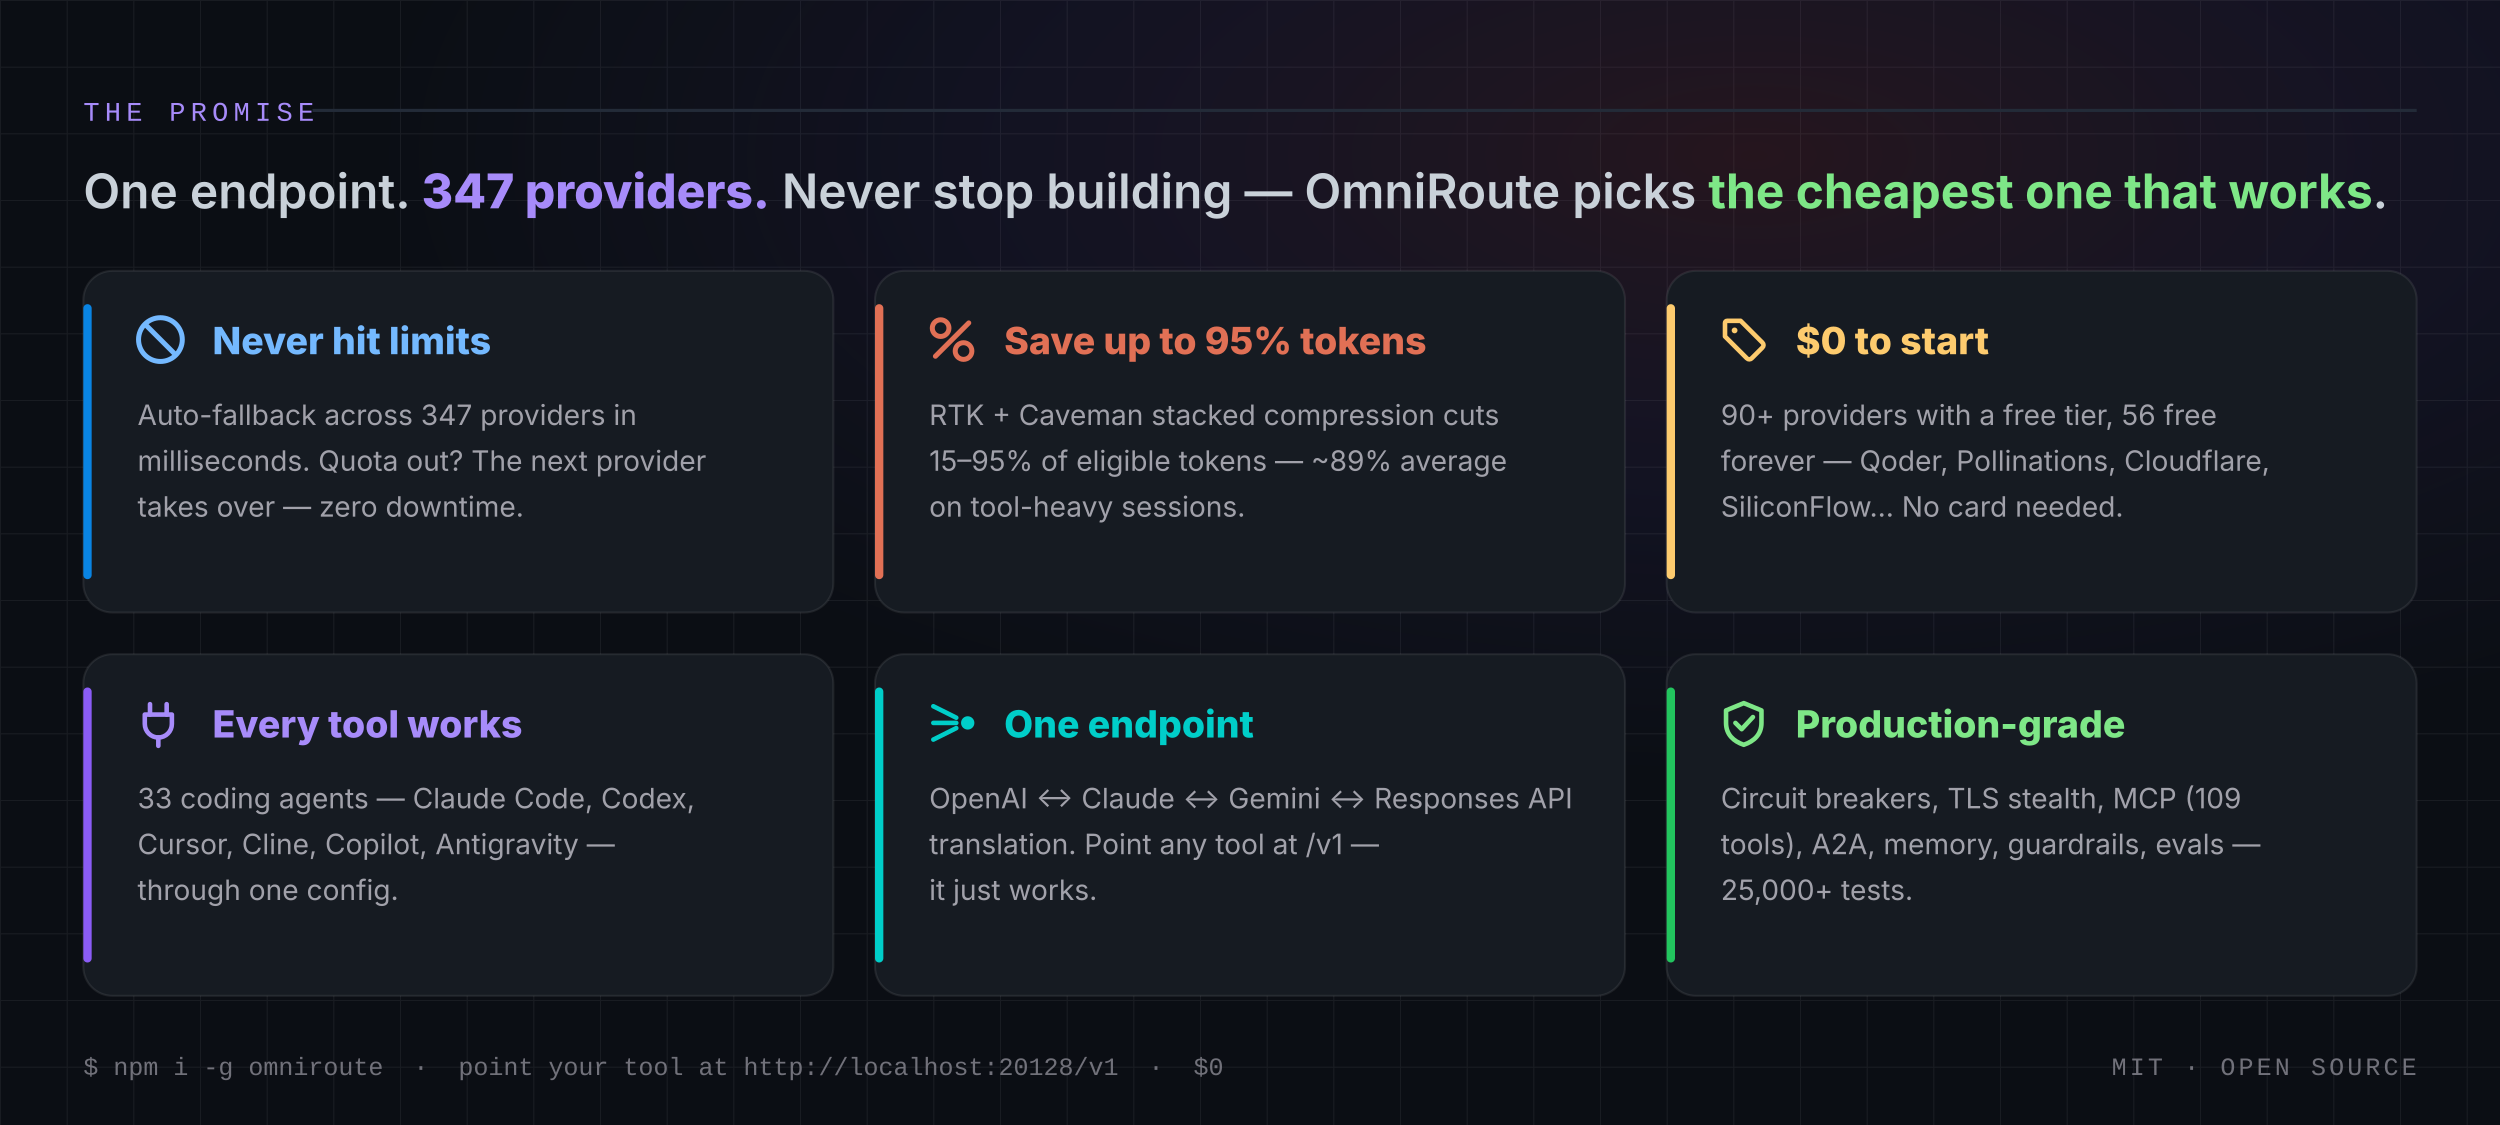
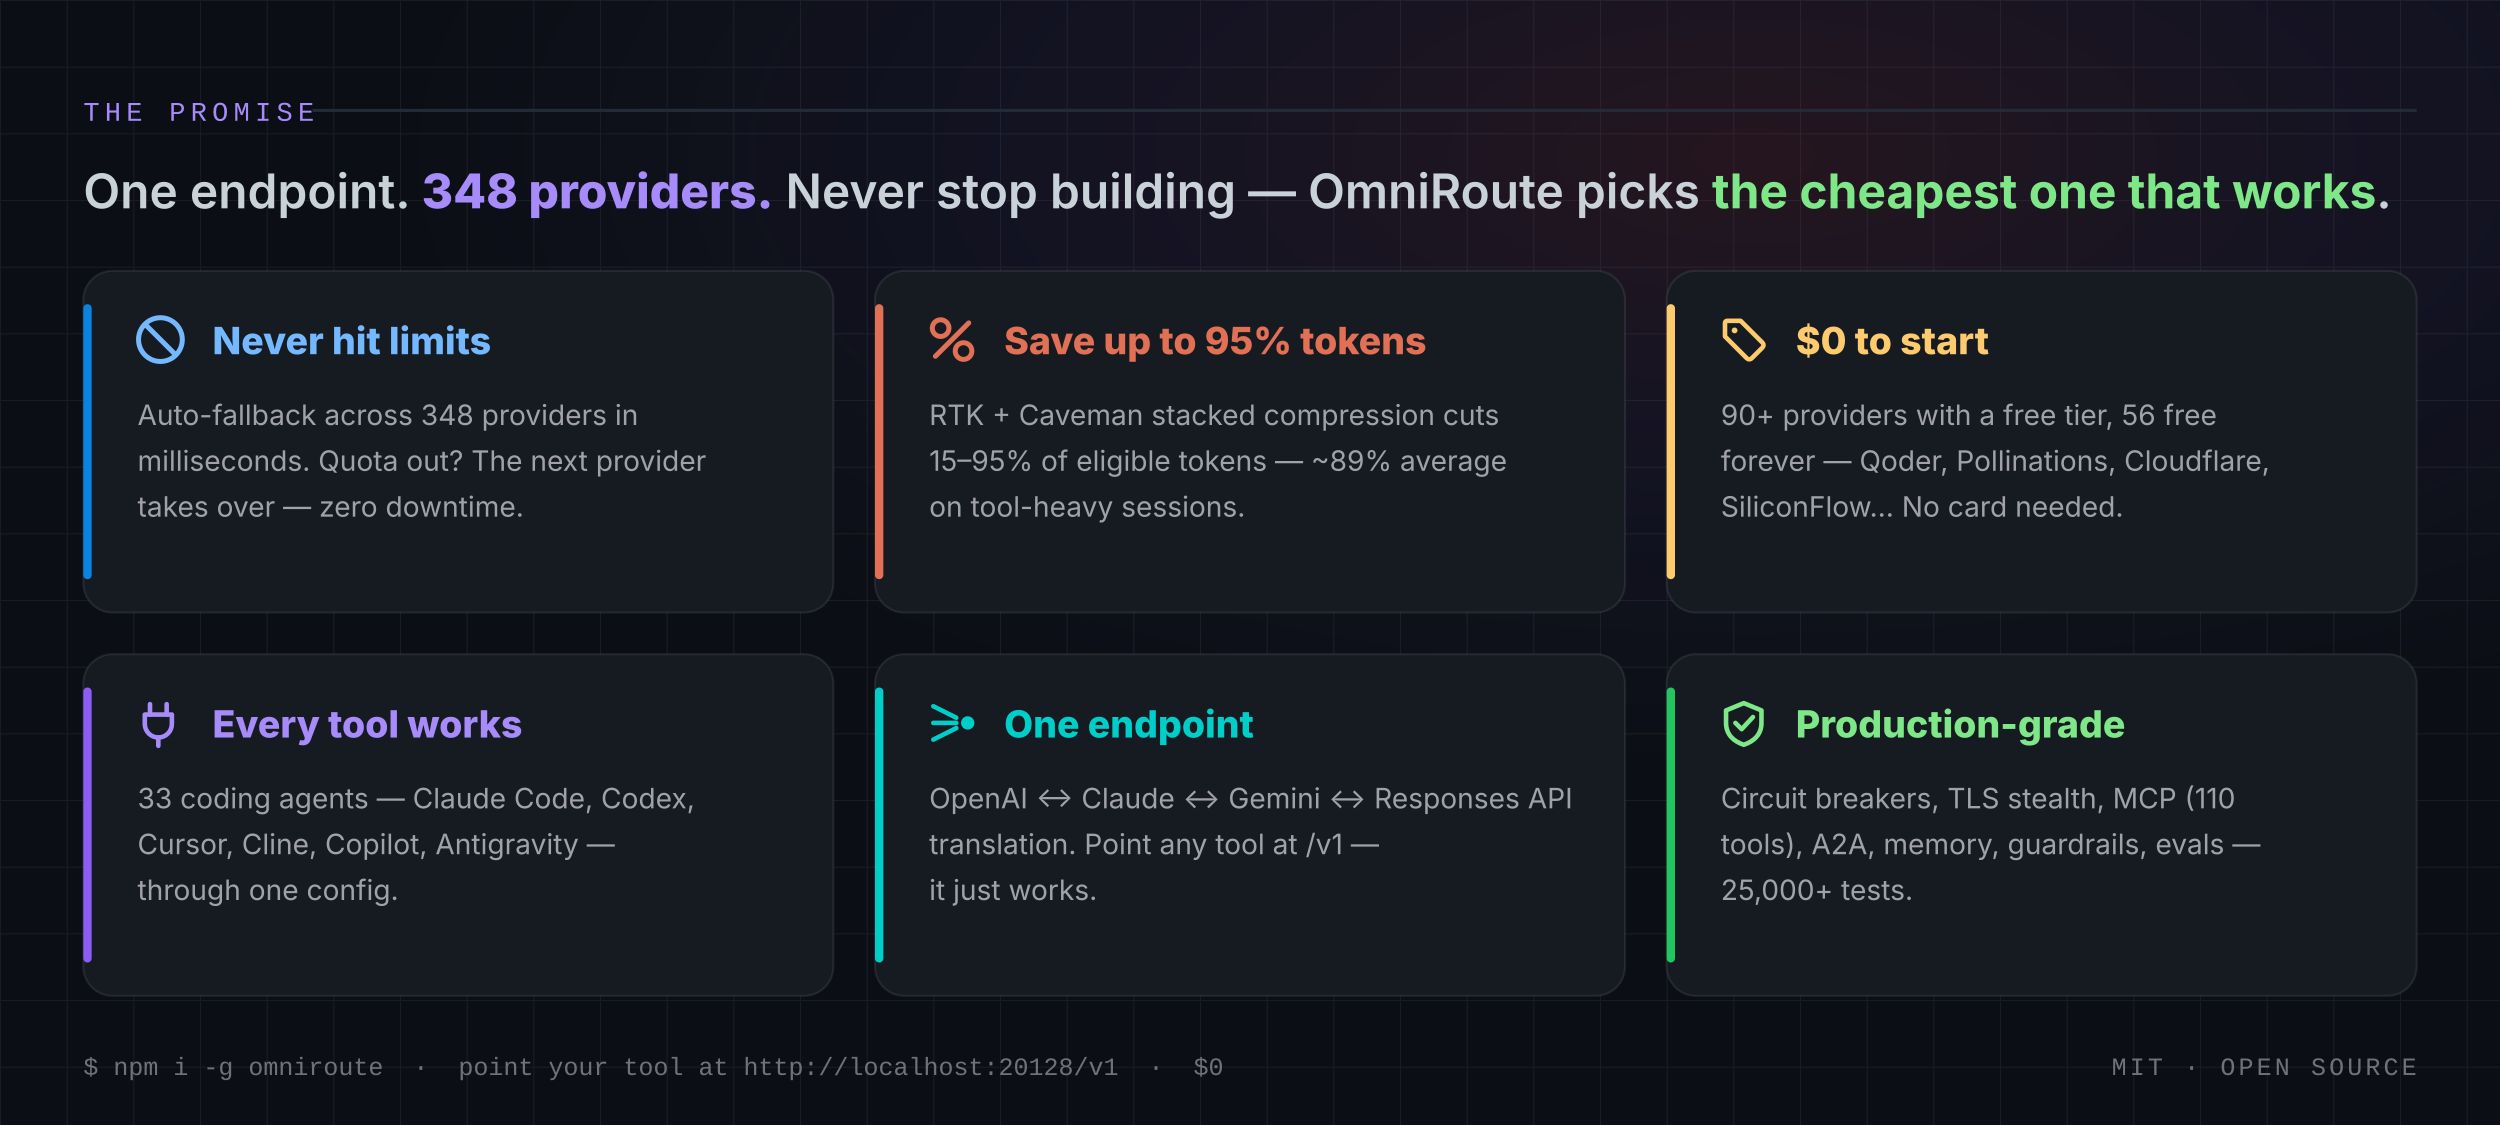
- <svg xmlns="http://www.w3.org/2000/svg" viewBox="0 0 1200 540" role="img" aria-label="The OmniRoute promise: one endpoint, 347 providers — never stop building, OmniRoute picks the cheapest one that works. Six pillars. Never hit limits: auto-fallback across 347 providers in milliseconds, quota out means the next provider takes over with zero downtime. Save up to 95 percent of tokens: RTK plus Caveman stacked compression cuts 15 to 95 percent of eligible tokens, about 89 percent average on tool-heavy sessions. Zero dollars to start: 90+ providers with a free tier, 57 free forever — Qoder, Pollinations, Cloudflare, SiliconFlow — no card needed. Every tool works: 33 coding agents including Claude Code, Codex, Cursor, Cline, Copilot and Antigravity through one config. One endpoint: OpenAI, Claude, Gemini and Responses API translation — point any tool at /v1 and it just works. Production-grade: circuit breakers, TLS stealth, MCP with 109 tools, A2A, memory, guardrails, evals — 25,000+ tests.">
+ <svg xmlns="http://www.w3.org/2000/svg" viewBox="0 0 1200 540" role="img" aria-label="The OmniRoute promise: one endpoint, 348 providers — never stop building, OmniRoute picks the cheapest one that works. Six pillars. Never hit limits: auto-fallback across 348 providers in milliseconds, quota out means the next provider takes over with zero downtime. Save up to 95 percent of tokens: RTK plus Caveman stacked compression cuts 15 to 95 percent of eligible tokens, about 89 percent average on tool-heavy sessions. Zero dollars to start: 90+ providers with a free tier, 57 free forever — Qoder, Pollinations, Cloudflare, SiliconFlow — no card needed. Every tool works: 33 coding agents including Claude Code, Codex, Cursor, Cline, Copilot and Antigravity through one config. One endpoint: OpenAI, Claude, Gemini and Responses API translation — point any tool at /v1 and it just works. Production-grade: circuit breakers, TLS stealth, MCP with 110 tools, A2A, memory, guardrails, evals — 25,000+ tests.">
  <defs>
    <pattern id="gridPaperP" width="32" height="32" patternUnits="userSpaceOnUse">
      <path d="M 32 0 L 0 0 0 32" fill="none" stroke="#ffffff" stroke-opacity="0.06" stroke-width="1" />
    </pattern>
    <radialGradient id="bgGlowP" cx="70%" cy="14%" r="55%">
      <stop offset="0%" stop-color="#e54d5e" stop-opacity="0.12" />
      <stop offset="55%" stop-color="#8b5cf6" stop-opacity="0.06" />
      <stop offset="100%" stop-color="#6366f1" stop-opacity="0" />
    </radialGradient>
  </defs>
  <rect width="1200" height="540" fill="#0b0e14" />
  <rect width="1200" height="540" fill="url(#gridPaperP)" />
  <rect width="1200" height="540" fill="url(#bgGlowP)" />
  <g>
    <text x="40" y="58" font-family="Consolas, 'Courier New', monospace" font-size="13" letter-spacing="2.5" fill="#a78bfa">THE PROMISE</text>
    <line x1="150" y1="53" x2="1160" y2="53" stroke="#232b38" stroke-width="1.5" />
  </g>
  <g>
-     <text x="40" y="100" font-family="Inter, 'Segoe UI', Arial, Helvetica, system-ui, sans-serif" font-size="23" font-weight="600" fill="#c9d1d9">One endpoint. <tspan fill="#a78bfa" font-weight="800">347 providers.</tspan> Never stop building — OmniRoute picks <tspan fill="#7ee787" font-weight="700">the cheapest one that works</tspan>.</text>
+     <text x="40" y="100" font-family="Inter, 'Segoe UI', Arial, Helvetica, system-ui, sans-serif" font-size="23" font-weight="600" fill="#c9d1d9">One endpoint. <tspan fill="#a78bfa" font-weight="800">348 providers.</tspan> Never stop building — OmniRoute picks <tspan fill="#7ee787" font-weight="700">the cheapest one that works</tspan>.</text>
  </g>
  <g font-family="Inter, 'Segoe UI', Arial, Helvetica, system-ui, sans-serif">
    <g>
      <rect x="40" y="130" width="360" height="164" rx="14" fill="#161b22" stroke="#ffffff" stroke-opacity="0.08" stroke-width="1" />
      <rect x="40" y="130" width="360" height="164" rx="14" fill="none" stroke="#74b9ff" stroke-width="1.5" opacity="0">
        <animate attributeName="opacity" values="0;0.9;0;0" keyTimes="0;0.055;0.12;1" dur="12s" begin="3s" repeatCount="indefinite" />
      </rect>
      <rect x="40" y="146" width="4" height="132" rx="2" fill="#0984e3" />
      <g transform="translate(66,152)" stroke="#74b9ff" stroke-width="2.4" fill="none" stroke-linecap="round">
        <circle cx="11" cy="11" r="10.5" />
        <line x1="3.9" y1="3.9" x2="18.1" y2="18.1" />
      </g>
      <text x="102" y="170" font-size="18" font-weight="800" fill="#74b9ff">Never hit limits</text>
-       <text x="66" y="204" font-size="13.5" fill="#a1a1aa">Auto-fallback across 347 providers in</text>
+       <text x="66" y="204" font-size="13.5" fill="#a1a1aa">Auto-fallback across 348 providers in</text>
      <text x="66" y="226" font-size="13.5" fill="#a1a1aa">milliseconds. Quota out? The next provider</text>
      <text x="66" y="248" font-size="13.5" fill="#a1a1aa">takes over — zero downtime.</text>
    </g>
    <g>
      <rect x="420" y="130" width="360" height="164" rx="14" fill="#161b22" stroke="#ffffff" stroke-opacity="0.08" stroke-width="1" />
      <rect x="420" y="130" width="360" height="164" rx="14" fill="none" stroke="#e17055" stroke-width="1.5" opacity="0">
        <animate attributeName="opacity" values="0;0;0.9;0;0" keyTimes="0;0.167;0.222;0.287;1" dur="12s" begin="3s" repeatCount="indefinite" />
      </rect>
      <rect x="420" y="146" width="4" height="132" rx="2" fill="#e17055" />
      <g transform="translate(446,152)" stroke="#e17055" stroke-width="2.4" fill="none" stroke-linecap="round">
        <circle cx="5.5" cy="5.5" r="4" />
        <circle cx="16.5" cy="16.5" r="4" />
        <line x1="19" y1="3" x2="3" y2="19" />
      </g>
      <text x="482" y="170" font-size="18" font-weight="800" fill="#e17055">Save up to 95% tokens</text>
      <text x="446" y="204" font-size="13.5" fill="#a1a1aa">RTK + Caveman stacked compression cuts</text>
      <text x="446" y="226" font-size="13.5" fill="#a1a1aa">15–95% of eligible tokens — ~89% average</text>
      <text x="446" y="248" font-size="13.5" fill="#a1a1aa">on tool-heavy sessions.</text>
    </g>
    <g>
      <rect x="800" y="130" width="360" height="164" rx="14" fill="#161b22" stroke="#ffffff" stroke-opacity="0.08" stroke-width="1" />
      <rect x="800" y="130" width="360" height="164" rx="14" fill="none" stroke="#fdcb6e" stroke-width="1.5" opacity="0">
        <animate attributeName="opacity" values="0;0;0.9;0;0" keyTimes="0;0.334;0.389;0.454;1" dur="12s" begin="3s" repeatCount="indefinite" />
      </rect>
      <rect x="800" y="146" width="4" height="132" rx="2" fill="#fdcb6e" />
      <g transform="translate(826,152)" stroke="#fdcb6e" stroke-width="2.2" fill="none" stroke-linecap="round" stroke-linejoin="round">
        <path d="M 2,9.5 L 2,3 A 1,1 0 0 1 3,2 L 9.5,2 L 20,12.5 A 1.6,1.6 0 0 1 20,14.8 L 14.8,20 A 1.6,1.6 0 0 1 12.5,20 Z" />
        <circle cx="6.6" cy="6.6" r="1.4" fill="#fdcb6e" stroke="none" />
      </g>
      <text x="862" y="170" font-size="18" font-weight="800" fill="#fdcb6e">$0 to start</text>
      <text x="826" y="204" font-size="13.5" fill="#a1a1aa">90+ providers with a free tier, 56 free</text>
      <text x="826" y="226" font-size="13.5" fill="#a1a1aa">forever — Qoder, Pollinations, Cloudflare,</text>
      <text x="826" y="248" font-size="13.5" fill="#a1a1aa">SiliconFlow… No card needed.</text>
    </g>
    <g>
      <rect x="40" y="314" width="360" height="164" rx="14" fill="#161b22" stroke="#ffffff" stroke-opacity="0.08" stroke-width="1" />
      <rect x="40" y="314" width="360" height="164" rx="14" fill="none" stroke="#a78bfa" stroke-width="1.5" opacity="0">
        <animate attributeName="opacity" values="0;0;0.9;0;0" keyTimes="0;0.5;0.555;0.62;1" dur="12s" begin="3s" repeatCount="indefinite" />
      </rect>
      <rect x="40" y="330" width="4" height="132" rx="2" fill="#8b5cf6" />
      <g transform="translate(66,336)" stroke="#a78bfa" stroke-width="2.2" fill="none" stroke-linecap="round" stroke-linejoin="round">
        <path d="M 6,2 L 6,7 M 14,2 L 14,7" />
        <path d="M 3.5,7 L 16.5,7 L 16.5,11.5 A 6.5,6.5 0 0 1 10,18 A 6.5,6.5 0 0 1 3.5,11.5 Z" />
        <path d="M 10,18 L 10,22" />
      </g>
      <text x="102" y="354" font-size="18" font-weight="800" fill="#a78bfa">Every tool works</text>
      <text x="66" y="388" font-size="13.5" fill="#a1a1aa">33 coding agents — Claude Code, Codex,</text>
      <text x="66" y="410" font-size="13.5" fill="#a1a1aa">Cursor, Cline, Copilot, Antigravity —</text>
      <text x="66" y="432" font-size="13.5" fill="#a1a1aa">through one config.</text>
    </g>
    <g>
      <rect x="420" y="314" width="360" height="164" rx="14" fill="#161b22" stroke="#ffffff" stroke-opacity="0.08" stroke-width="1" />
      <rect x="420" y="314" width="360" height="164" rx="14" fill="none" stroke="#00cec9" stroke-width="1.5" opacity="0">
        <animate attributeName="opacity" values="0;0;0.9;0;0" keyTimes="0;0.667;0.722;0.787;1" dur="12s" begin="3s" repeatCount="indefinite" />
      </rect>
      <rect x="420" y="330" width="4" height="132" rx="2" fill="#00cec9" />
      <g transform="translate(446,336)" stroke="#00cec9" stroke-width="2.2" fill="none" stroke-linecap="round">
        <path d="M 2,3 L 13,8.5 M 2,11 L 13,11 M 2,19 L 13,13.5" />
        <circle cx="18.5" cy="11" r="3.2" fill="#00cec9" stroke="none" />
      </g>
      <text x="482" y="354" font-size="18" font-weight="800" fill="#00cec9">One endpoint</text>
      <text x="446" y="388" font-size="13.5" fill="#a1a1aa">OpenAI ↔ Claude ↔ Gemini ↔ Responses API</text>
      <text x="446" y="410" font-size="13.5" fill="#a1a1aa">translation. Point any tool at /v1 —</text>
      <text x="446" y="432" font-size="13.5" fill="#a1a1aa">it just works.</text>
    </g>
    <g>
      <rect x="800" y="314" width="360" height="164" rx="14" fill="#161b22" stroke="#ffffff" stroke-opacity="0.08" stroke-width="1" />
      <rect x="800" y="314" width="360" height="164" rx="14" fill="none" stroke="#7ee787" stroke-width="1.5" opacity="0">
        <animate attributeName="opacity" values="0;0;0.9;0;0" keyTimes="0;0.834;0.889;0.954;1" dur="12s" begin="3s" repeatCount="indefinite" />
      </rect>
      <rect x="800" y="330" width="4" height="132" rx="2" fill="#22c55e" />
      <g transform="translate(826,336)" stroke="#7ee787" stroke-width="2.2" fill="none" stroke-linecap="round" stroke-linejoin="round">
        <path d="M 11,1.5 L 19.5,5 L 19.5,11 C 19.5,16.5 16,19.8 11,21.5 C 6,19.8 2.5,16.5 2.5,11 L 2.5,5 Z" />
        <path d="M 7,11 L 10,14 L 15.4,8.2" />
      </g>
      <text x="862" y="354" font-size="18" font-weight="800" fill="#7ee787">Production-grade</text>
-       <text x="826" y="388" font-size="13.5" fill="#a1a1aa">Circuit breakers, TLS stealth, MCP (109</text>
+       <text x="826" y="388" font-size="13.5" fill="#a1a1aa">Circuit breakers, TLS stealth, MCP (110</text>
      <text x="826" y="410" font-size="13.5" fill="#a1a1aa">tools), A2A, memory, guardrails, evals —</text>
      <text x="826" y="432" font-size="13.5" fill="#a1a1aa">25,000+ tests.</text>
    </g>
  </g>
  <g>
    <text x="40" y="516" font-family="Consolas, 'Courier New', monospace" font-size="12" fill="#71717a">$ npm i -g omniroute  ·  point your tool at http://localhost:20128/v1  ·  $0</text>
    <text x="1160" y="516" text-anchor="end" font-family="Consolas, 'Courier New', monospace" font-size="12" letter-spacing="1.5" fill="#71717a">MIT · OPEN SOURCE</text>
  </g>
</svg>
